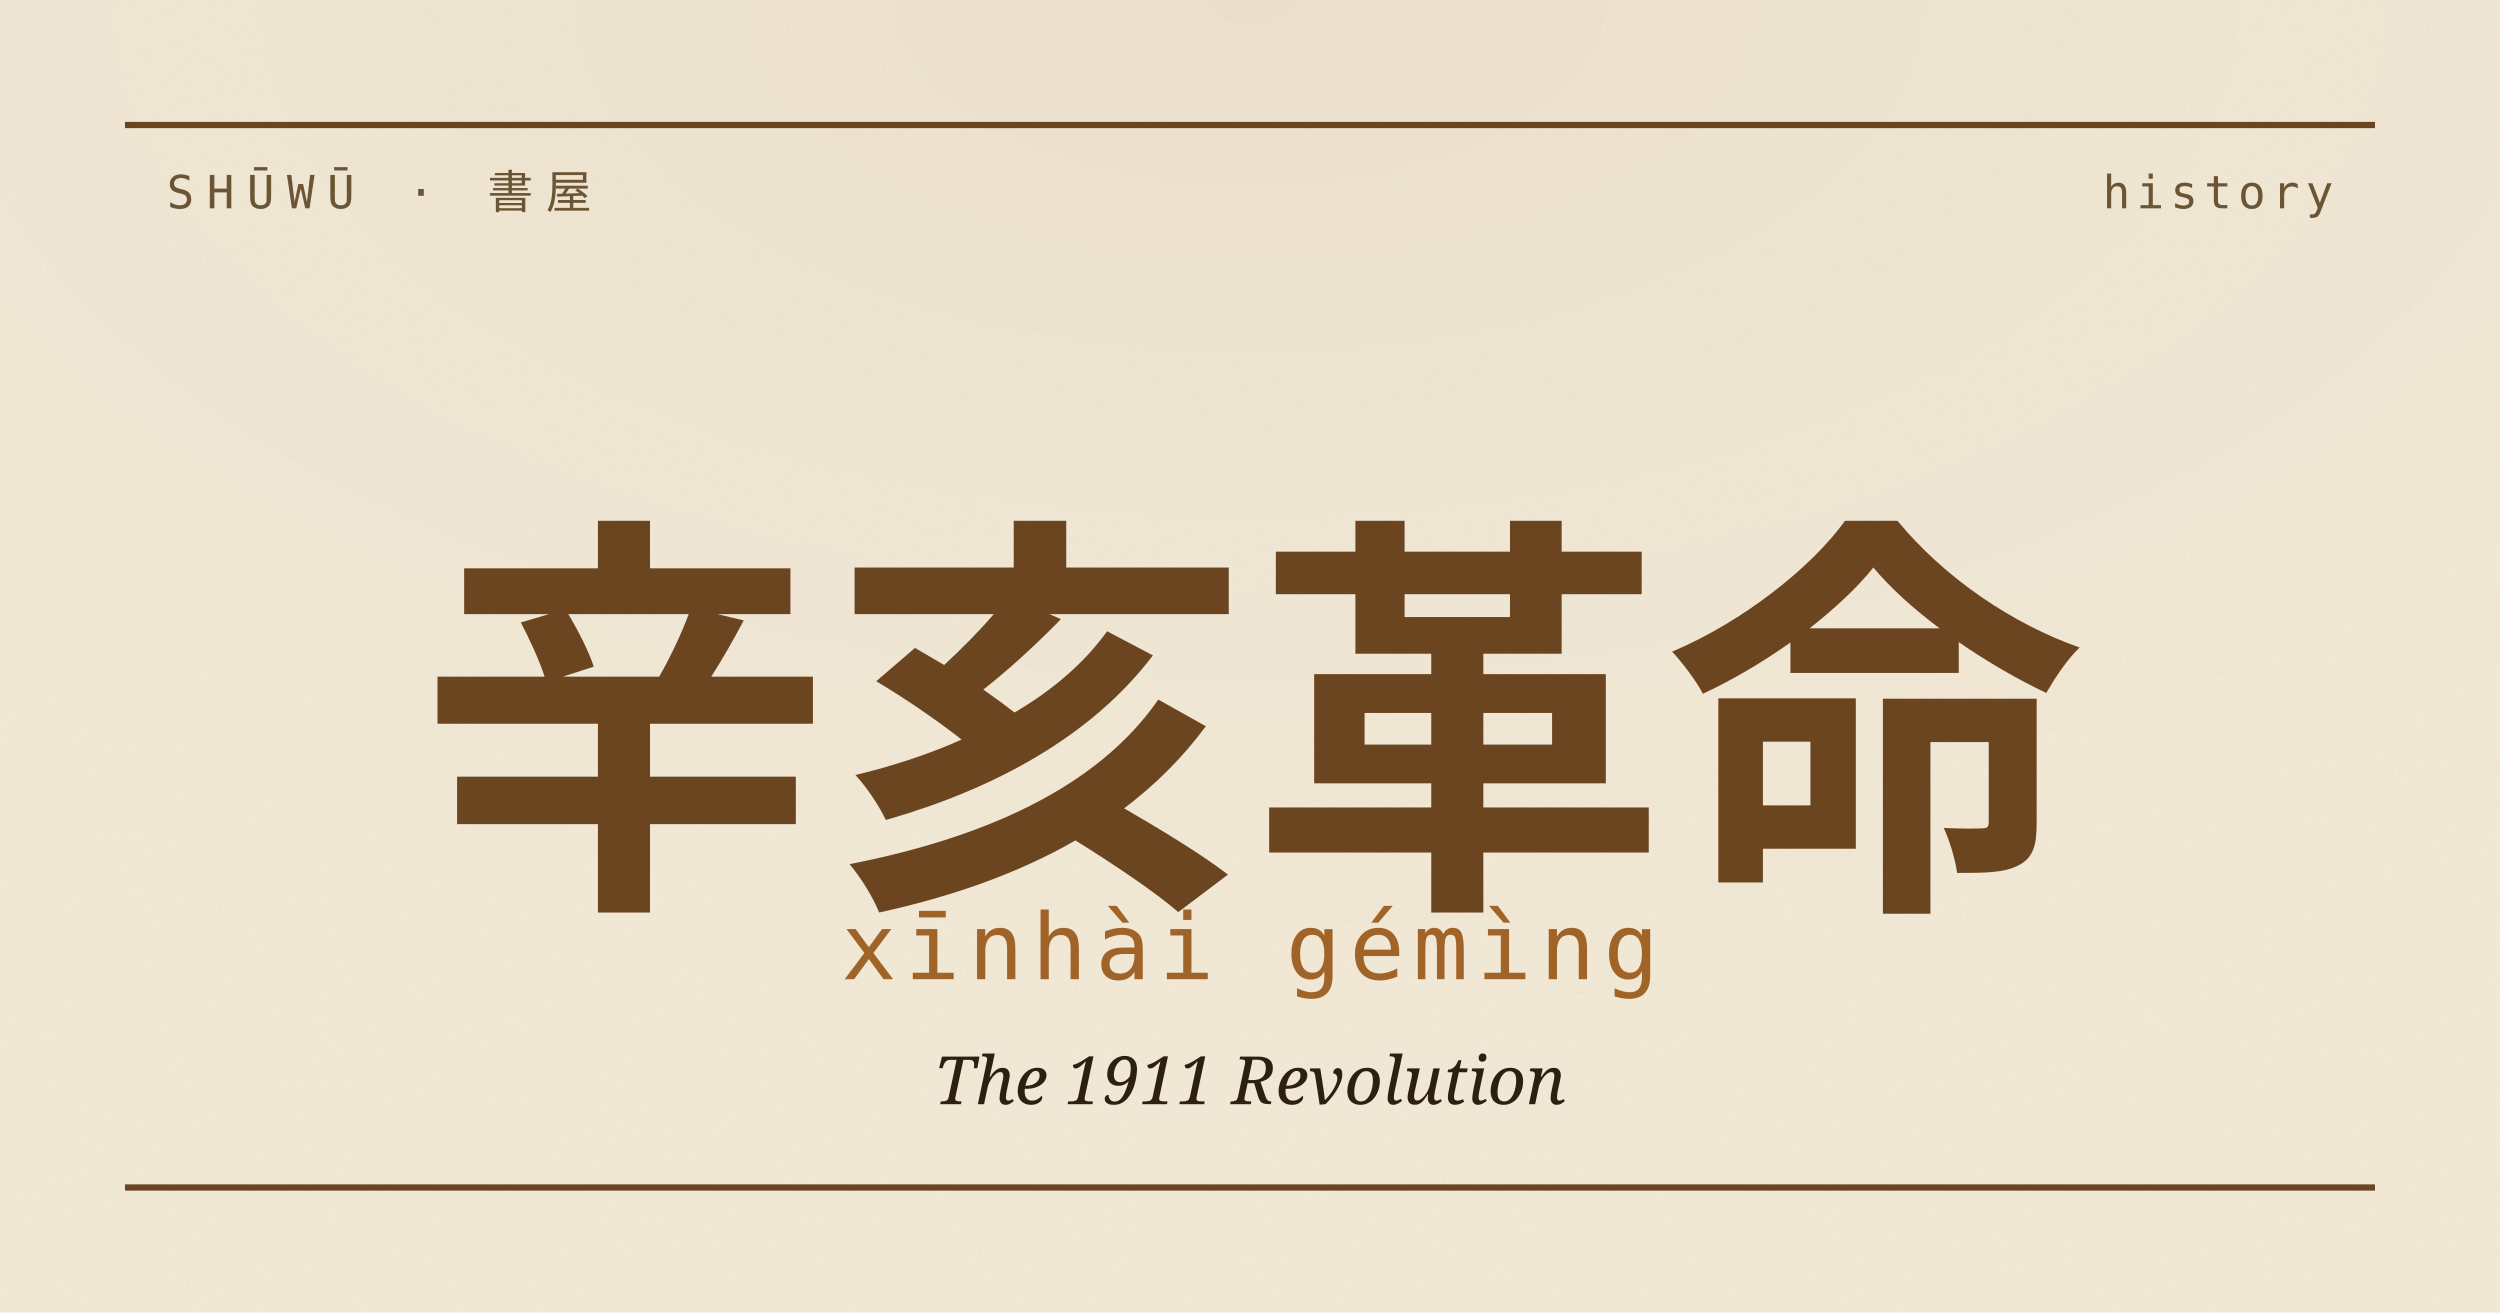
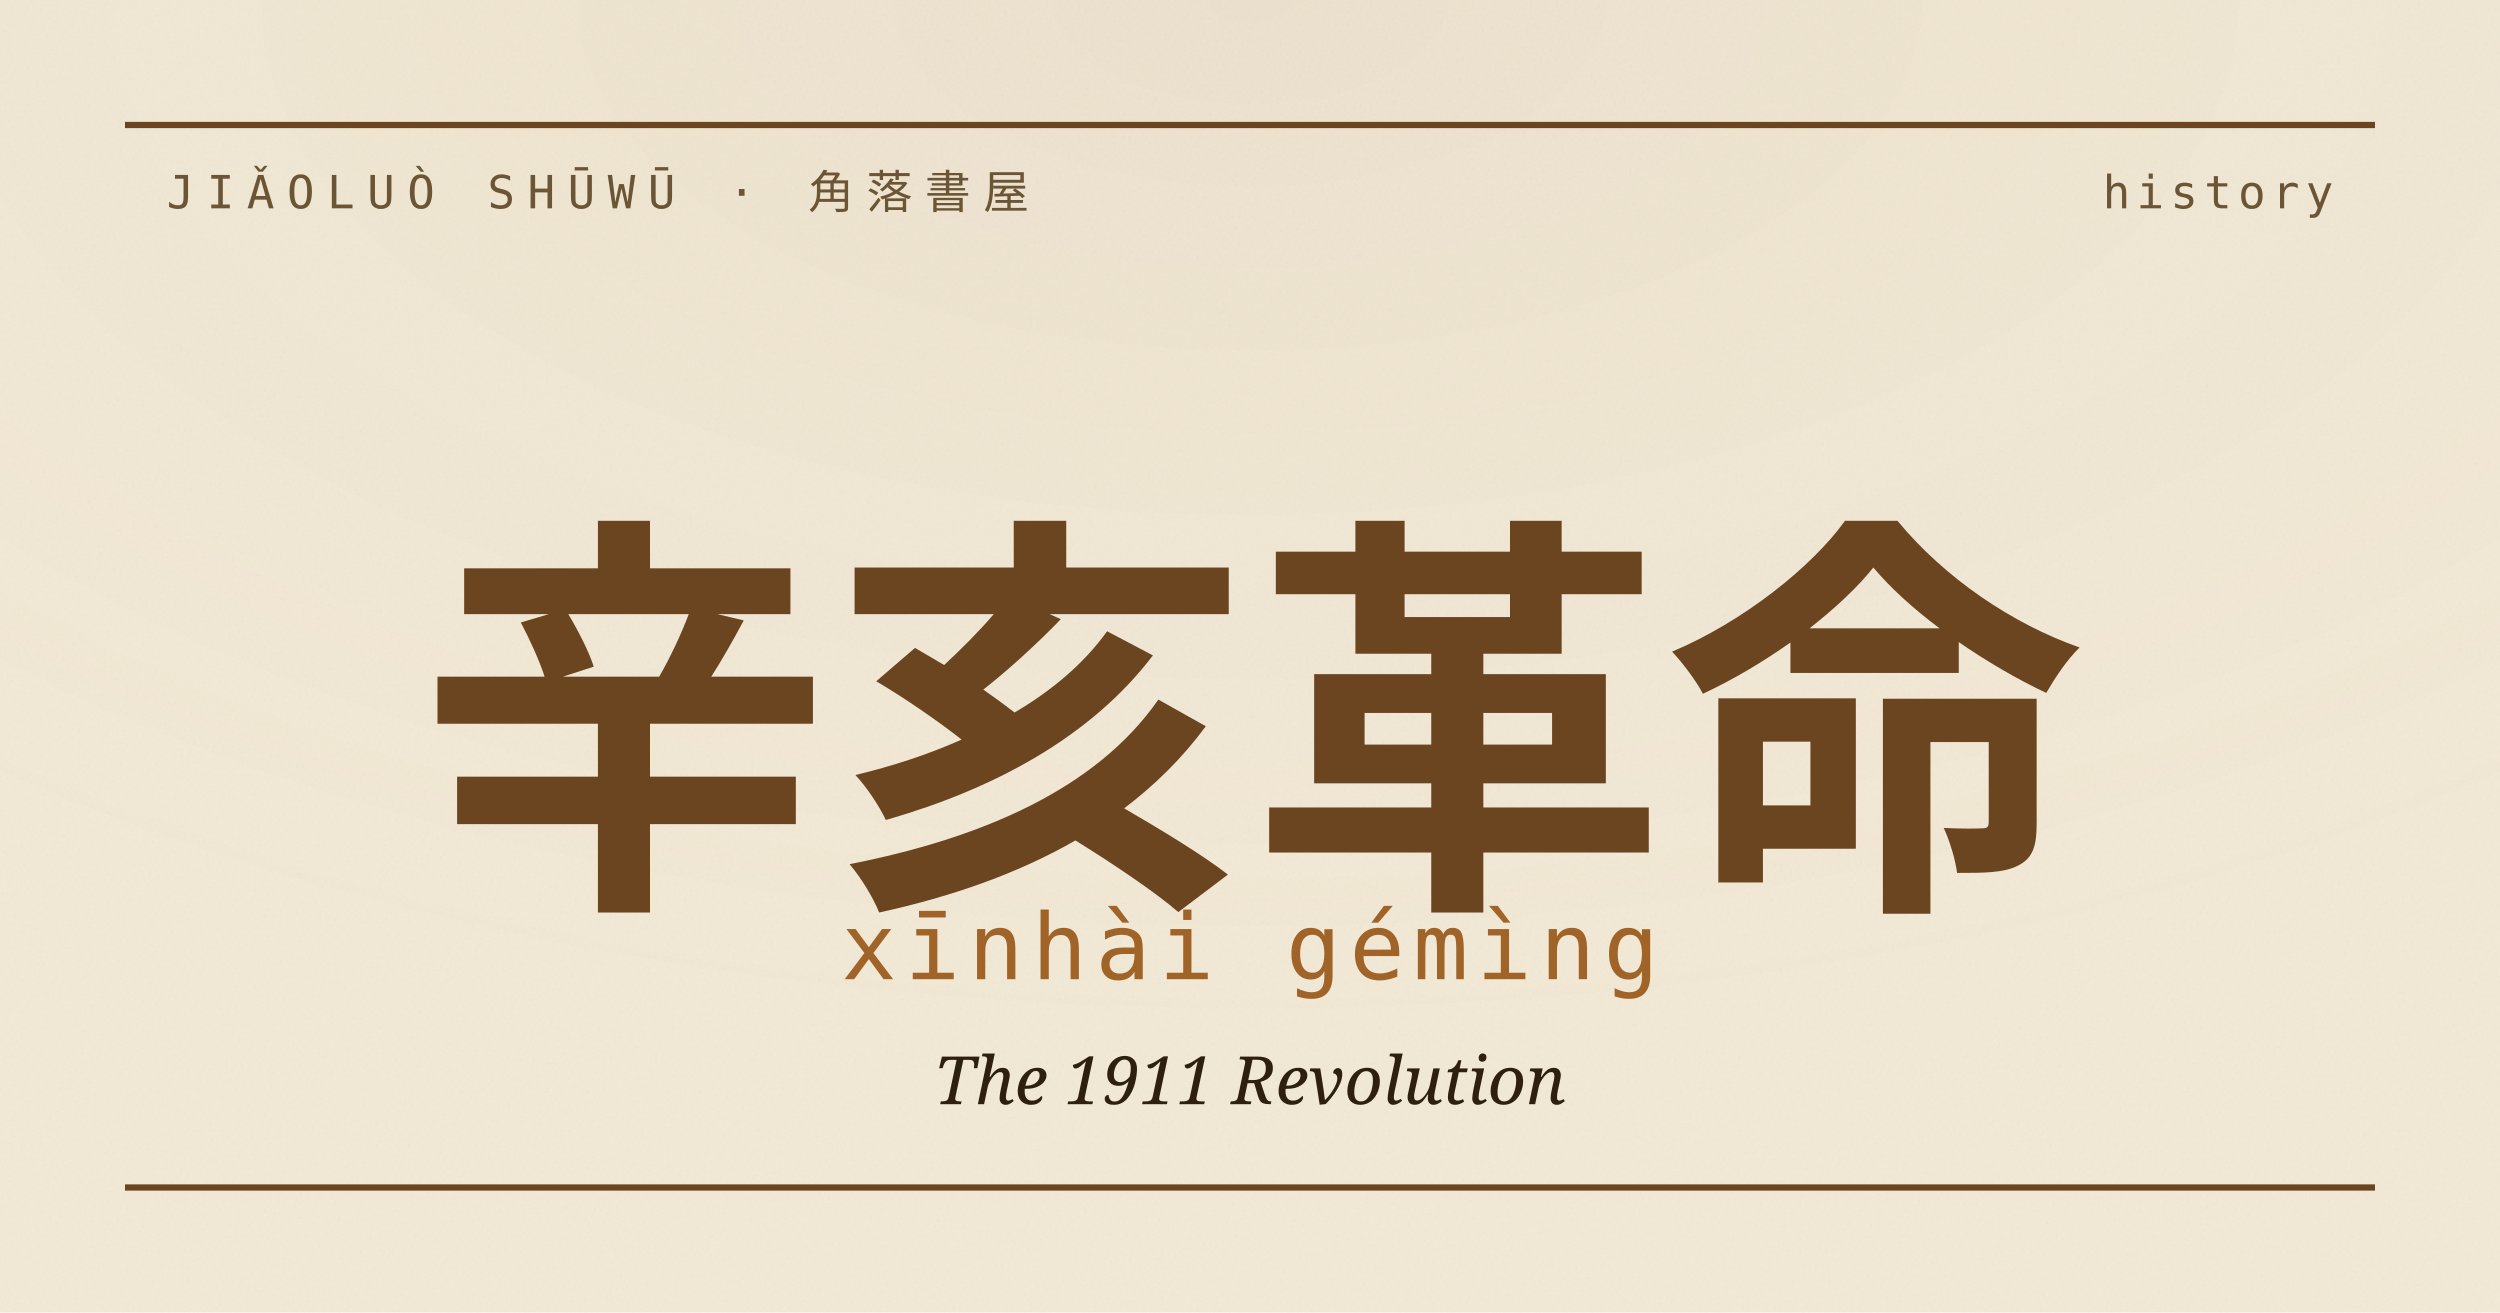
<svg xmlns="http://www.w3.org/2000/svg" viewBox="0 0 1200 630" width="1200" height="630">
  <defs>
    <filter id="paper">
      <feTurbulence type="fractalNoise" baseFrequency="0.65" numOctaves="5" stitchTiles="stitch" />
      <feColorMatrix type="saturate" values="0" />
    </filter>
    <radialGradient id="vignette" cx="50%" cy="0%" r="80%">
      <stop offset="0%" stop-color="#6b4420" stop-opacity="0.05" />
      <stop offset="100%" stop-color="#f2e8d5" stop-opacity="0" />
    </radialGradient>
  </defs>
  <rect width="1200" height="630" fill="#f2e8d5" />
  <rect width="1200" height="630" fill="url(#vignette)" />
  <rect width="1200" height="630" filter="url(#paper)" opacity="0.06" />
  <line x1="60" y1="60" x2="1140" y2="60" stroke="#6b4420" stroke-width="3" />
  <line x1="60" y1="570" x2="1140" y2="570" stroke="#6b4420" stroke-width="3" />
-   <text x="80" y="100" font-family="Inconsolata, monospace" font-size="22" letter-spacing="6" fill="#6b5535" text-transform="uppercase">SHŪWŪ · 書屋</text>
+   <text x="80" y="100" font-family="Inconsolata, monospace" font-size="22" letter-spacing="6" fill="#6b5535" text-transform="uppercase">JIǍOLUÒ SHŪWŪ · 角落書屋</text>
  <text x="1120" y="100" font-family="Inconsolata, monospace" font-size="22" letter-spacing="3" fill="#6b5535" text-anchor="end">history</text>
  <text x="600" y="350" font-family="Noto Serif SC, serif" font-size="200" font-weight="700" fill="#6b4420" text-anchor="middle" dominant-baseline="middle">辛亥革命</text>
  <text x="600" y="470" font-family="Inconsolata, monospace" font-size="44" letter-spacing="4" fill="#a06428" text-anchor="middle">xīnhài gémìng</text>
  <text x="600" y="530" font-family="Cormorant Garamond, Georgia, serif" font-style="italic" font-size="32" fill="#2e2010" text-anchor="middle">The 1911 Revolution</text>
</svg>
